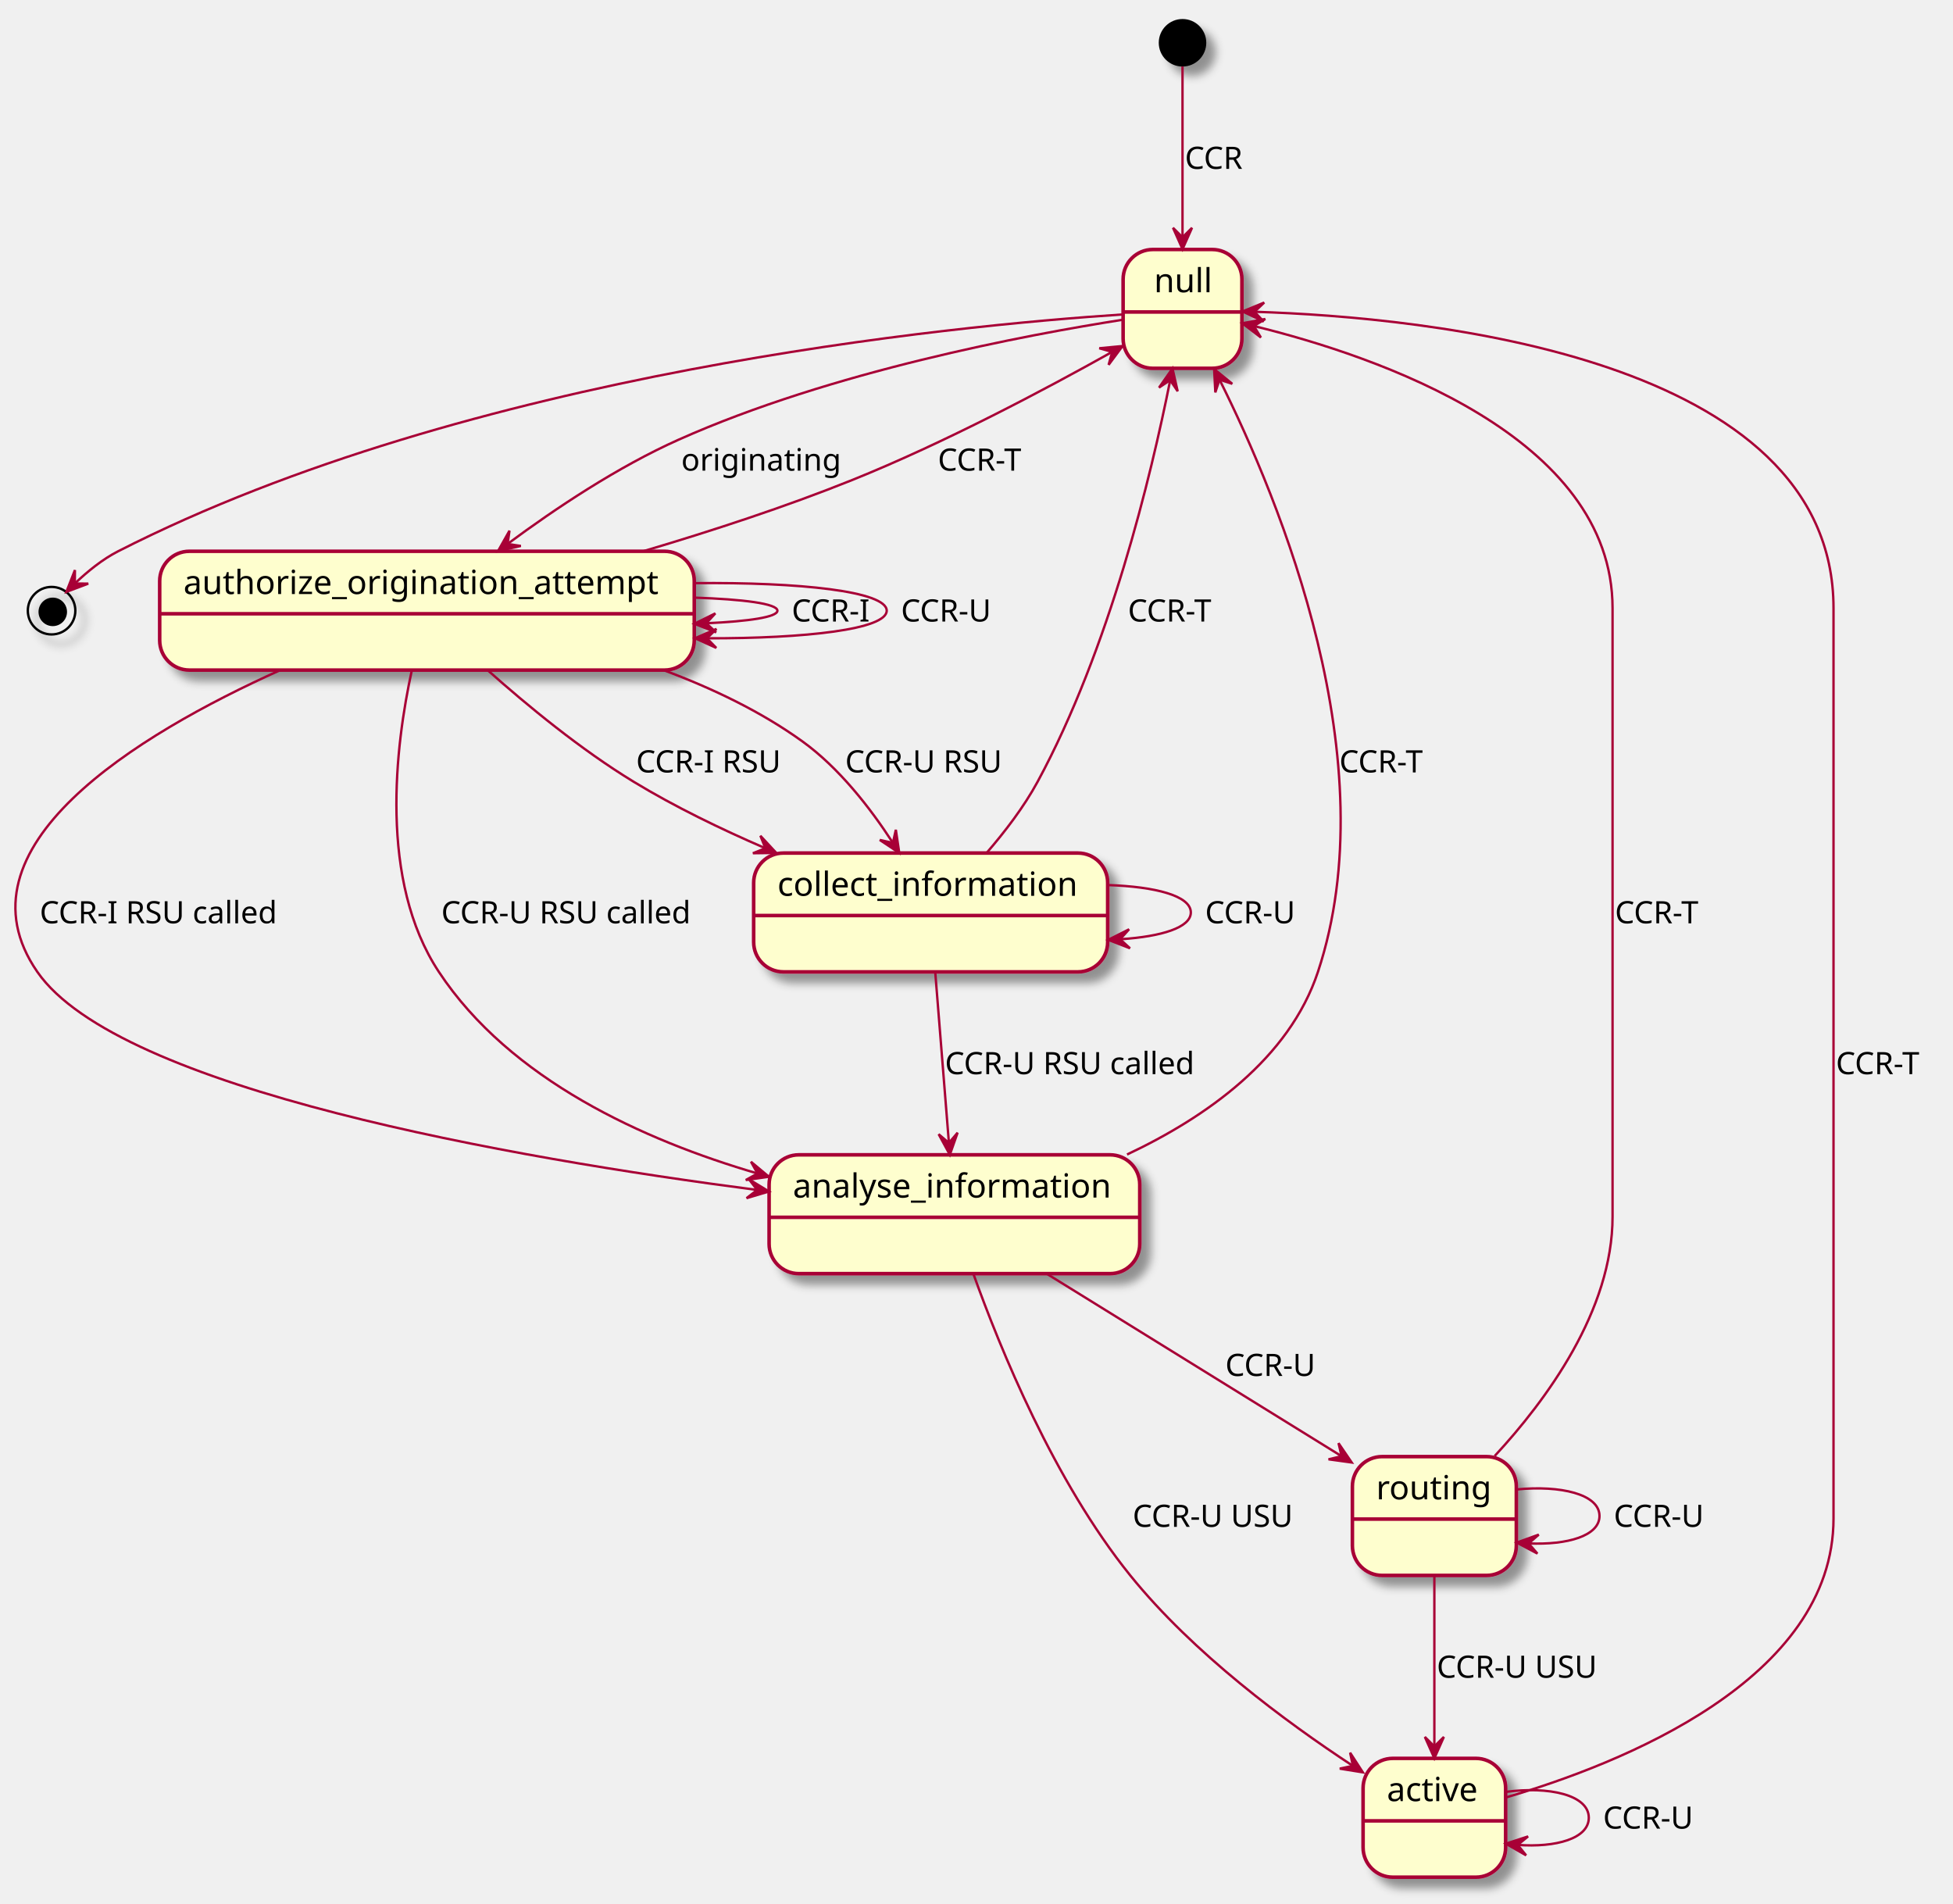
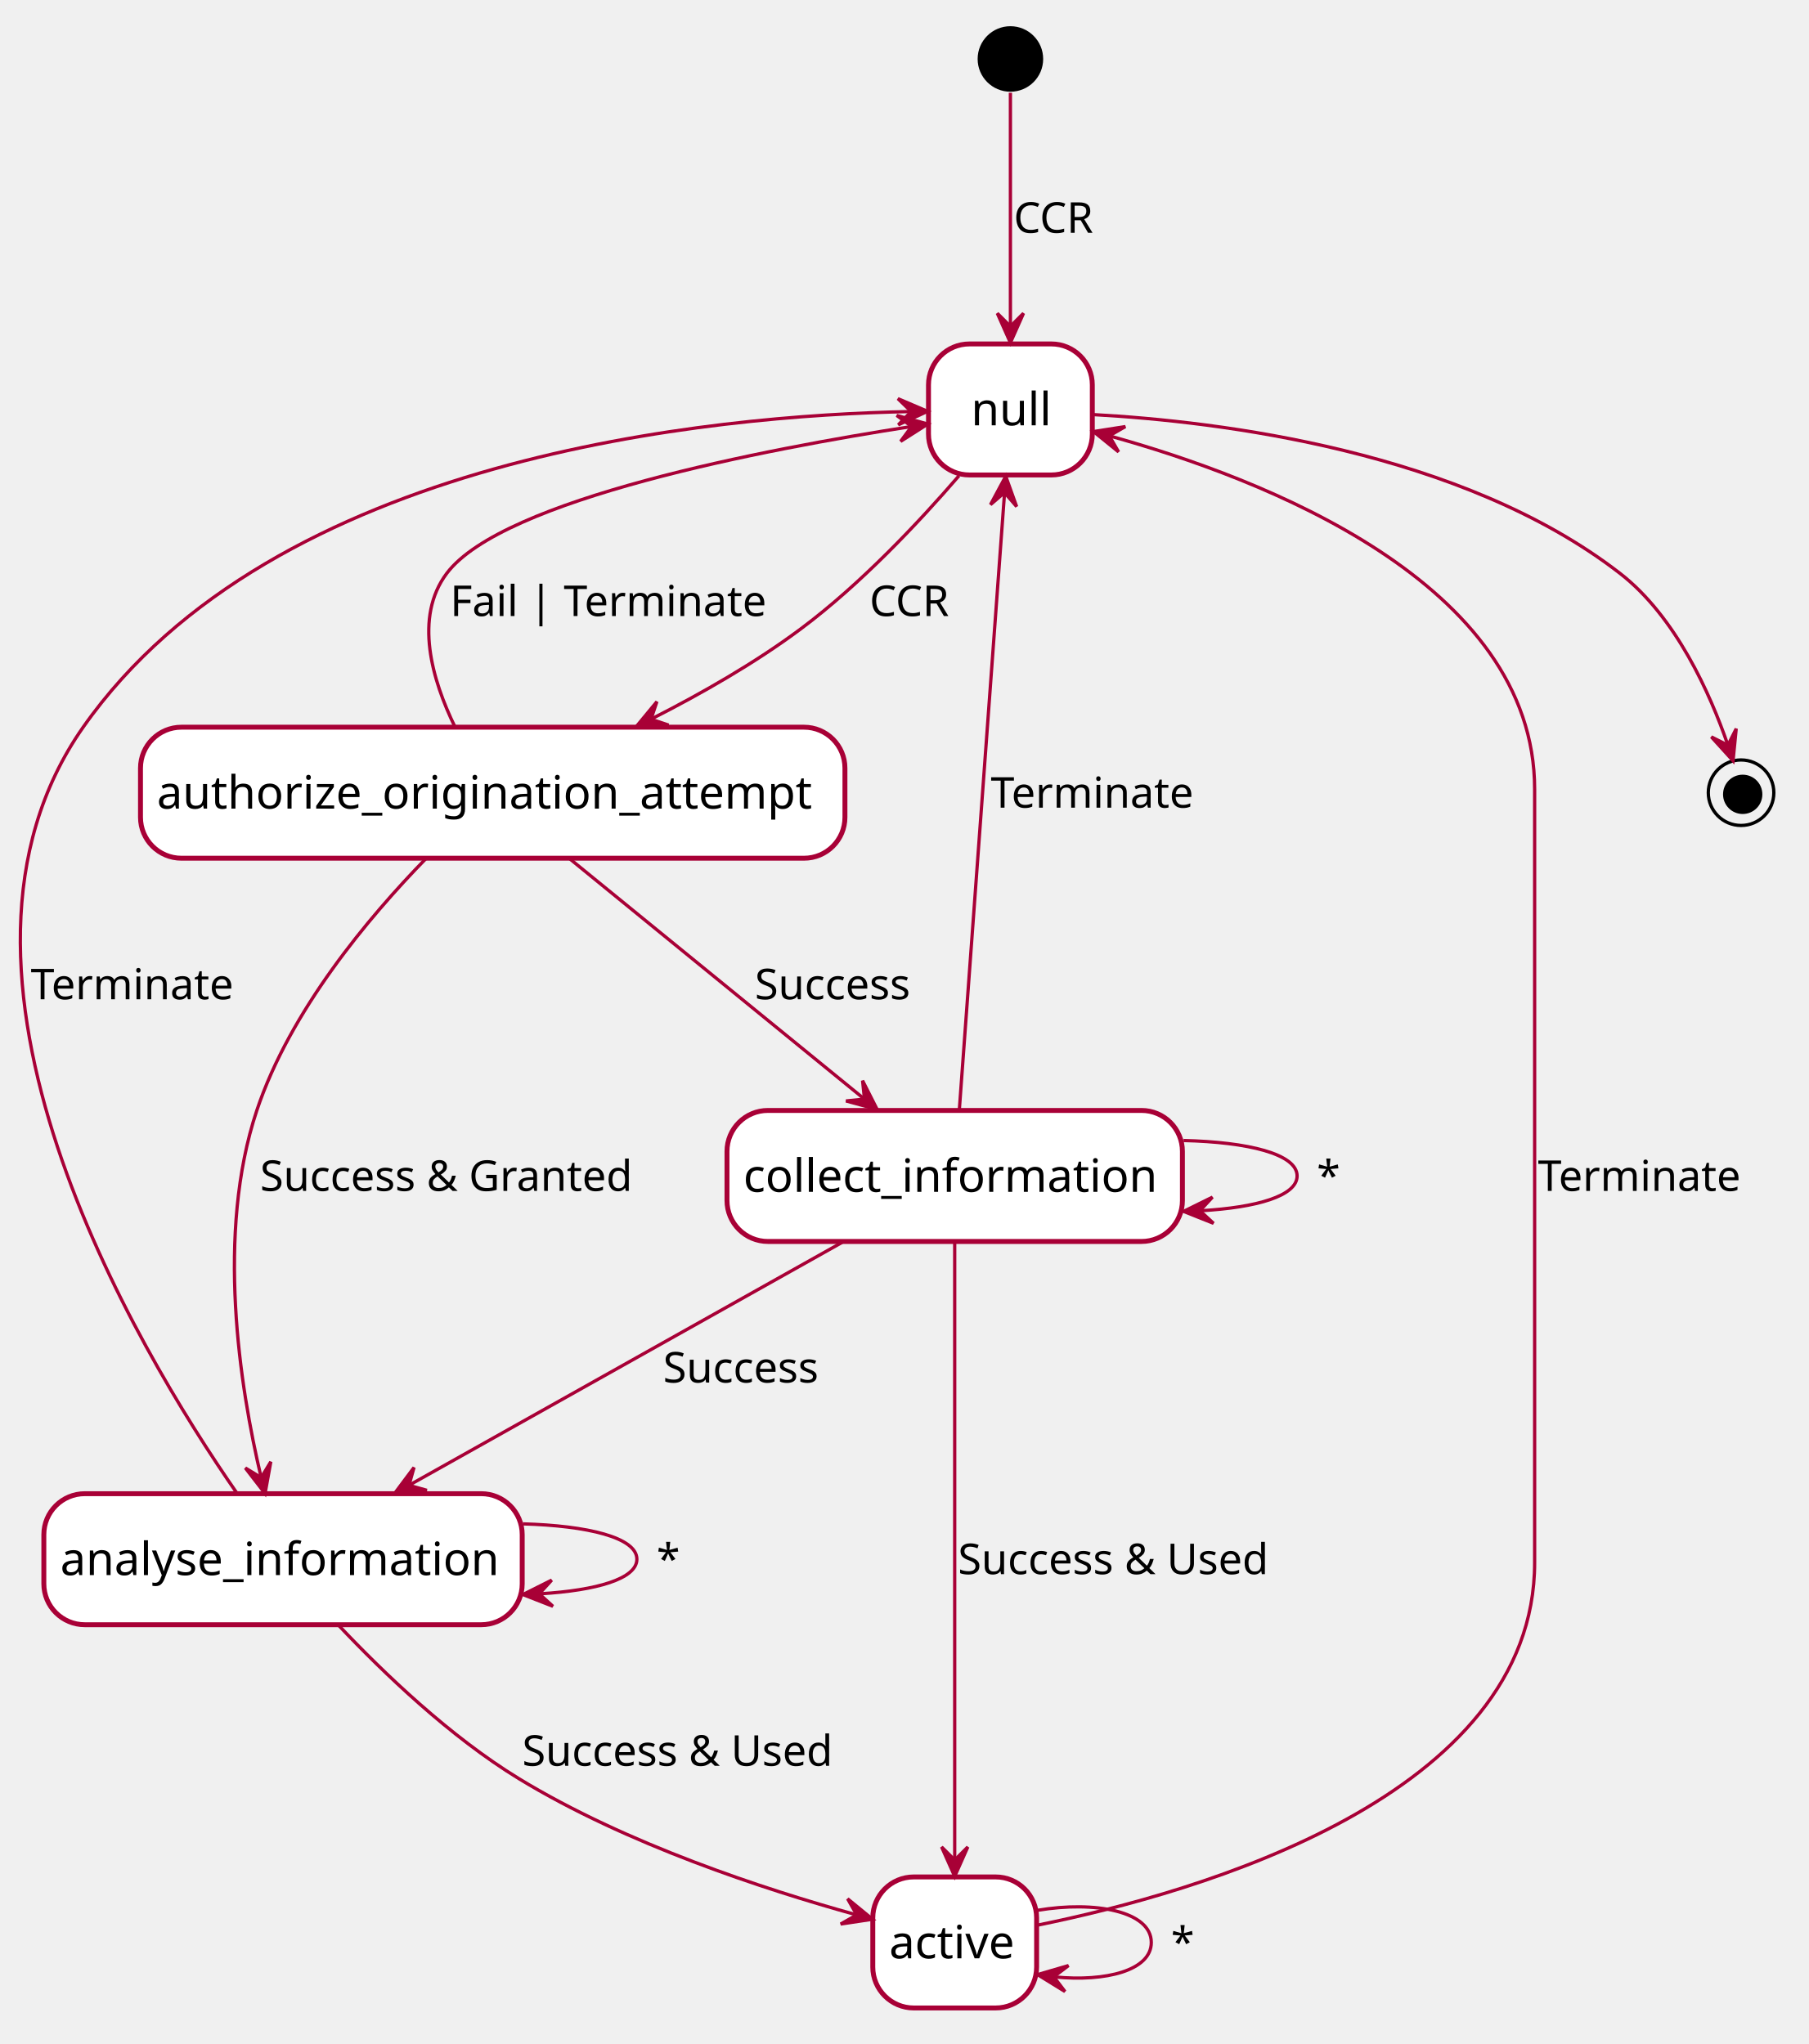
- <svg xmlns="http://www.w3.org/2000/svg" contentScriptType="application/ecmascript" contentStyleType="text/css" height="801px" preserveAspectRatio="none" style="width:822px;height:801px;" version="1.1" viewBox="0 0 822 801" width="822px" zoomAndPan="magnify">
-   <defs>
-     <filter height="300%" id="f18qhv3fyrsnor" width="300%" x="-1" y="-1">
-       <feGaussianBlur result="blurOut" stdDeviation="2.0" />
-       <feColorMatrix in="blurOut" result="blurOut2" type="matrix" values="0 0 0 0 0 0 0 0 0 0 0 0 0 0 0 0 0 0 .4 0" />
-       <feOffset dx="4.0" dy="4.0" in="blurOut2" result="blurOut3" />
-       <feBlend in="SourceGraphic" in2="blurOut3" mode="normal" />
-     </filter>
-   </defs>
+ <svg xmlns="http://www.w3.org/2000/svg" contentScriptType="application/ecmascript" contentStyleType="text/css" height="624px" preserveAspectRatio="none" style="width:552px;height:624px;" version="1.1" viewBox="0 0 552 624" width="552px" zoomAndPan="magnify">
+   <defs />
  <g>
-     <ellipse cx="497.71" cy="18" fill="#000000" filter="url(#f18qhv3fyrsnor)" rx="10" ry="10" style="stroke: none; stroke-width: 1.0;" />
-     <ellipse cx="21.71" cy="257" fill="none" filter="url(#f18qhv3fyrsnor)" rx="10" ry="10" style="stroke: #000000; stroke-width: 1.0;" />
-     <ellipse cx="22.21" cy="257.5" fill="#000000" rx="6" ry="6" style="stroke: none; stroke-width: 1.0;" />
-     <rect fill="#FEFECE" filter="url(#f18qhv3fyrsnor)" height="50" rx="12.5" ry="12.5" style="stroke: #A80036; stroke-width: 1.5;" width="50" x="472.71" y="105" />
-     <line style="stroke: #A80036; stroke-width: 1.5;" x1="472.71" x2="522.71" y1="131.297" y2="131.297" />
-     <text fill="#000000" font-family="sans-serif" font-size="14" lengthAdjust="spacingAndGlyphs" textLength="24" x="485.71" y="122.995">null</text>
-     <rect fill="#FEFECE" filter="url(#f18qhv3fyrsnor)" height="50" rx="12.5" ry="12.5" style="stroke: #A80036; stroke-width: 1.5;" width="225" x="67.21" y="232" />
-     <line style="stroke: #A80036; stroke-width: 1.5;" x1="67.21" x2="292.21" y1="258.297" y2="258.297" />
-     <text fill="#000000" font-family="sans-serif" font-size="14" lengthAdjust="spacingAndGlyphs" textLength="205" x="77.21" y="249.995">authorize_origination_attempt</text>
-     <rect fill="#FEFECE" filter="url(#f18qhv3fyrsnor)" height="50" rx="12.5" ry="12.5" style="stroke: #A80036; stroke-width: 1.5;" width="149" x="317.21" y="359" />
-     <line style="stroke: #A80036; stroke-width: 1.5;" x1="317.21" x2="466.21" y1="385.297" y2="385.297" />
-     <text fill="#000000" font-family="sans-serif" font-size="14" lengthAdjust="spacingAndGlyphs" textLength="129" x="327.21" y="376.995">collect_information</text>
-     <rect fill="#FEFECE" filter="url(#f18qhv3fyrsnor)" height="50" rx="12.5" ry="12.5" style="stroke: #A80036; stroke-width: 1.5;" width="156" x="323.71" y="486" />
-     <line style="stroke: #A80036; stroke-width: 1.5;" x1="323.71" x2="479.71" y1="512.297" y2="512.297" />
-     <text fill="#000000" font-family="sans-serif" font-size="14" lengthAdjust="spacingAndGlyphs" textLength="136" x="333.71" y="503.995">analyse_information</text>
-     <rect fill="#FEFECE" filter="url(#f18qhv3fyrsnor)" height="50" rx="12.5" ry="12.5" style="stroke: #A80036; stroke-width: 1.5;" width="69" x="569.21" y="613" />
-     <line style="stroke: #A80036; stroke-width: 1.5;" x1="569.21" x2="638.21" y1="639.297" y2="639.297" />
-     <text fill="#000000" font-family="sans-serif" font-size="14" lengthAdjust="spacingAndGlyphs" textLength="49" x="579.21" y="630.995">routing</text>
-     <rect fill="#FEFECE" filter="url(#f18qhv3fyrsnor)" height="50" rx="12.5" ry="12.5" style="stroke: #A80036; stroke-width: 1.5;" width="60" x="573.71" y="740" />
-     <line style="stroke: #A80036; stroke-width: 1.5;" x1="573.71" x2="633.71" y1="766.297" y2="766.297" />
-     <text fill="#000000" font-family="sans-serif" font-size="14" lengthAdjust="spacingAndGlyphs" textLength="40" x="583.71" y="757.995">active</text>
-     <path d="M497.71,28 C497.71,43.46 497.71,75.68 497.71,99.6 " fill="none" id="*start-null" style="stroke: #A80036; stroke-width: 1.0;" />
-     <polygon fill="#A80036" points="497.71,104.87,501.71,95.87,497.71,99.87,493.71,95.87,497.71,104.87" style="stroke: #A80036; stroke-width: 1.0;" />
-     <text fill="#000000" font-family="sans-serif" font-size="13" lengthAdjust="spacingAndGlyphs" textLength="26" x="498.71" y="71.067">CCR</text>
-     <path d="M472.64,134.55 C432.01,140.91 349.87,156.36 285.71,185 C260.03,196.46 233.74,214.02 213.77,228.81 " fill="none" id="null-authorize_origination_attempt" style="stroke: #A80036; stroke-width: 1.0;" />
-     <polygon fill="#A80036" points="209.61,231.92,219.219,229.758,213.622,228.936,214.444,223.339,209.61,231.92" style="stroke: #A80036; stroke-width: 1.0;" />
-     <text fill="#000000" font-family="sans-serif" font-size="13" lengthAdjust="spacingAndGlyphs" textLength="67" x="286.71" y="198.067">originating</text>
-     <path d="M270.94,231.91 C299.42,223.48 330.7,213.27 358.71,202 C397.56,186.36 440.17,163.73 467.83,148.24 " fill="none" id="authorize_origination_attempt-null" style="stroke: #A80036; stroke-width: 1.0;" />
-     <polygon fill="#A80036" points="472.48,145.63,462.676,146.567,468.125,148.086,466.606,153.535,472.48,145.63" style="stroke: #A80036; stroke-width: 1.0;" />
-     <text fill="#000000" font-family="sans-serif" font-size="13" lengthAdjust="spacingAndGlyphs" textLength="38" x="394.71" y="198.067">CCR-T</text>
-     <path d="M472.46,132.34 C401.84,136.99 197.81,156.5 49.71,232 C43.11,235.36 36.76,240.58 31.78,245.3 " fill="none" id="null-*end" style="stroke: #A80036; stroke-width: 1.0;" />
-     <polygon fill="#A80036" points="27.94,249.09,37.154,245.61,31.497,245.576,31.531,239.919,27.94,249.09" style="stroke: #A80036; stroke-width: 1.0;" />
-     <path d="M205.31,282.09 C221.93,296.9 244.55,315.53 266.71,329 C283.93,339.47 303.55,348.96 322.06,356.95 " fill="none" id="authorize_origination_attempt-collect_information" style="stroke: #A80036; stroke-width: 1.0;" />
-     <polygon fill="#A80036" points="326.74,358.95,320.043,351.728,322.144,356.98,316.892,359.081,326.74,358.95" style="stroke: #A80036; stroke-width: 1.0;" />
-     <text fill="#000000" font-family="sans-serif" font-size="13" lengthAdjust="spacingAndGlyphs" textLength="65" x="267.71" y="325.067">CCR-I RSU</text>
-     <path d="M279.35,282.04 C299.77,289.64 320.31,299.45 337.71,312 C353.19,323.17 366.28,340.04 375.69,354.53 " fill="none" id="authorize_origination_attempt-collect_information" style="stroke: #A80036; stroke-width: 1.0;" />
-     <polygon fill="#A80036" points="378.49,358.95,377.05,349.207,375.813,354.727,370.293,353.49,378.49,358.95" style="stroke: #A80036; stroke-width: 1.0;" />
-     <text fill="#000000" font-family="sans-serif" font-size="13" lengthAdjust="spacingAndGlyphs" textLength="72" x="355.71" y="325.067">CCR-U RSU</text>
-     <path d="M117.94,282.02 C57.52,309.23 -20.53,356.66 15.71,409 C49.98,458.5 215.65,487.34 318.5,500.76 " fill="none" id="authorize_origination_attempt-analyse_information" style="stroke: #A80036; stroke-width: 1.0;" />
-     <polygon fill="#A80036" points="323.65,501.43,315.239,496.306,318.692,500.787,314.21,504.239,323.65,501.43" style="stroke: #A80036; stroke-width: 1.0;" />
-     <text fill="#000000" font-family="sans-serif" font-size="13" lengthAdjust="spacingAndGlyphs" textLength="106" x="16.71" y="388.567">CCR-I RSU called</text>
-     <path d="M173.35,282.01 C166.39,313.88 159.32,370.6 184.71,409 C214.78,454.49 271.05,479.89 318.76,493.83 " fill="none" id="authorize_origination_attempt-analyse_information" style="stroke: #A80036; stroke-width: 1.0;" />
-     <polygon fill="#A80036" points="323.64,495.23,316.08,488.917,318.831,493.86,313.889,496.611,323.64,495.23" style="stroke: #A80036; stroke-width: 1.0;" />
-     <text fill="#000000" font-family="sans-serif" font-size="13" lengthAdjust="spacingAndGlyphs" textLength="113" x="185.71" y="388.567">CCR-U RSU called</text>
-     <path d="M292.25,251.51 C312.8,252.2 327.21,254.03 327.21,257 C327.21,259.71 315.17,261.47 297.41,262.29 " fill="none" id="authorize_origination_attempt-authorize_origination_attempt" style="stroke: #A80036; stroke-width: 1.0;" />
-     <polygon fill="#A80036" points="292.25,262.49,301.403,266.126,297.246,262.29,301.082,258.132,292.25,262.49" style="stroke: #A80036; stroke-width: 1.0;" />
-     <text fill="#000000" font-family="sans-serif" font-size="13" lengthAdjust="spacingAndGlyphs" textLength="34" x="333.21" y="261.567">CCR-I</text>
-     <path d="M292.52,245.41 C336.31,244.96 373.21,248.83 373.21,257 C373.21,264.85 339.14,268.73 297.62,268.62 " fill="none" id="authorize_origination_attempt-authorize_origination_attempt" style="stroke: #A80036; stroke-width: 1.0;" />
-     <polygon fill="#A80036" points="292.52,268.59,301.485,272.667,297.52,268.633,301.554,264.667,292.52,268.59" style="stroke: #A80036; stroke-width: 1.0;" />
-     <text fill="#000000" font-family="sans-serif" font-size="13" lengthAdjust="spacingAndGlyphs" textLength="41" x="379.21" y="261.567">CCR-U</text>
-     <path d="M393.63,409.1 C395.27,429.59 397.63,459.08 399.38,480.88 " fill="none" id="collect_information-analyse_information" style="stroke: #A80036; stroke-width: 1.0;" />
-     <polygon fill="#A80036" points="399.78,485.97,403.047,476.679,399.38,480.986,395.073,477.319,399.78,485.97" style="stroke: #A80036; stroke-width: 1.0;" />
-     <text fill="#000000" font-family="sans-serif" font-size="13" lengthAdjust="spacingAndGlyphs" textLength="113" x="397.71" y="452.067">CCR-U RSU called</text>
-     <path d="M466.43,372.48 C486.22,373.14 501.21,376.98 501.21,384 C501.21,390.36 488.9,394.12 471.86,395.25 " fill="none" id="collect_information-collect_information" style="stroke: #A80036; stroke-width: 1.0;" />
-     <polygon fill="#A80036" points="466.43,395.52,475.614,399.077,471.424,395.277,475.225,391.087,466.43,395.52" style="stroke: #A80036; stroke-width: 1.0;" />
-     <text fill="#000000" font-family="sans-serif" font-size="13" lengthAdjust="spacingAndGlyphs" textLength="41" x="507.21" y="388.567">CCR-U</text>
-     <path d="M415.23,358.97 C422.91,350.1 430.95,339.62 436.71,329 C466.98,273.17 484.51,200.16 492.48,160.23 " fill="none" id="collect_information-null" style="stroke: #A80036; stroke-width: 1.0;" />
-     <polygon fill="#A80036" points="493.49,155.06,487.821,163.113,492.52,159.965,495.669,164.665,493.49,155.06" style="stroke: #A80036; stroke-width: 1.0;" />
-     <text fill="#000000" font-family="sans-serif" font-size="13" lengthAdjust="spacingAndGlyphs" textLength="38" x="474.71" y="261.567">CCR-T</text>
-     <path d="M409.7,536.12 C420.95,567.6 443.7,623.36 475.71,663 C502.21,695.82 541.23,724.66 569.22,743.03 " fill="none" id="analyse_information-active" style="stroke: #A80036; stroke-width: 1.0;" />
-     <polygon fill="#A80036" points="573.61,745.88,568.255,737.614,569.421,743.149,563.886,744.316,573.61,745.88" style="stroke: #A80036; stroke-width: 1.0;" />
-     <text fill="#000000" font-family="sans-serif" font-size="13" lengthAdjust="spacingAndGlyphs" textLength="74" x="476.71" y="642.567">CCR-U USU</text>
-     <path d="M440.65,536.1 C476.35,558.19 528.93,590.72 564.65,612.83 " fill="none" id="analyse_information-routing" style="stroke: #A80036; stroke-width: 1.0;" />
-     <polygon fill="#A80036" points="568.92,615.48,563.376,607.34,564.67,612.847,559.163,614.14,568.92,615.48" style="stroke: #A80036; stroke-width: 1.0;" />
-     <text fill="#000000" font-family="sans-serif" font-size="13" lengthAdjust="spacingAndGlyphs" textLength="41" x="515.71" y="579.067">CCR-U</text>
-     <path d="M474.37,485.86 C507.75,470.12 542.59,445.56 554.71,409 C584.05,320.48 538.84,210.88 513.28,159.76 " fill="none" id="analyse_information-null" style="stroke: #A80036; stroke-width: 1.0;" />
-     <polygon fill="#A80036" points="511.02,155.3,511.517,165.136,513.279,159.761,518.655,161.522,511.02,155.3" style="stroke: #A80036; stroke-width: 1.0;" />
-     <text fill="#000000" font-family="sans-serif" font-size="13" lengthAdjust="spacingAndGlyphs" textLength="38" x="563.71" y="325.067">CCR-T</text>
-     <path d="M603.71,663.1 C603.71,683.59 603.71,713.08 603.71,734.88 " fill="none" id="routing-active" style="stroke: #A80036; stroke-width: 1.0;" />
-     <polygon fill="#A80036" points="603.71,739.97,607.71,730.97,603.71,734.97,599.71,730.97,603.71,739.97" style="stroke: #A80036; stroke-width: 1.0;" />
-     <text fill="#000000" font-family="sans-serif" font-size="13" lengthAdjust="spacingAndGlyphs" textLength="74" x="604.71" y="706.067">CCR-U USU</text>
-     <path d="M638.39,626.82 C656.66,625.01 673.21,628.74 673.21,638 C673.21,646.4 659.61,650.24 643.47,649.54 " fill="none" id="routing-routing" style="stroke: #A80036; stroke-width: 1.0;" />
-     <polygon fill="#A80036" points="638.39,649.18,647.081,653.813,643.377,649.537,647.653,645.833,638.39,649.18" style="stroke: #A80036; stroke-width: 1.0;" />
-     <text fill="#000000" font-family="sans-serif" font-size="13" lengthAdjust="spacingAndGlyphs" textLength="41" x="679.21" y="642.567">CCR-U</text>
-     <path d="M629.1,612.75 C650.86,589.26 678.71,551.48 678.71,512 C678.71,256 678.71,256 678.71,256 C678.71,183.63 579.54,149.91 528.01,137.27 " fill="none" id="routing-null" style="stroke: #A80036; stroke-width: 1.0;" />
-     <polygon fill="#A80036" points="522.87,136.05,530.698,142.027,527.734,137.209,532.552,134.245,522.87,136.05" style="stroke: #A80036; stroke-width: 1.0;" />
-     <text fill="#000000" font-family="sans-serif" font-size="13" lengthAdjust="spacingAndGlyphs" textLength="38" x="679.71" y="388.567">CCR-T</text>
-     <path d="M633.74,756.47 C682.06,742.35 771.71,706.98 771.71,639 C771.71,256 771.71,256 771.71,256 C771.71,150.01 599.89,133.5 528.37,131.22 " fill="none" id="active-null" style="stroke: #A80036; stroke-width: 1.0;" />
-     <polygon fill="#A80036" points="522.99,131.07,531.872,135.326,527.988,131.213,532.101,127.329,522.99,131.07" style="stroke: #A80036; stroke-width: 1.0;" />
-     <text fill="#000000" font-family="sans-serif" font-size="13" lengthAdjust="spacingAndGlyphs" textLength="38" x="772.71" y="452.067">CCR-T</text>
-     <path d="M633.79,754.1 C651.78,751.68 668.71,755.31 668.71,765 C668.71,773.78 654.8,777.59 638.81,776.42 " fill="none" id="active-active" style="stroke: #A80036; stroke-width: 1.0;" />
-     <polygon fill="#A80036" points="633.79,775.9,642.332,780.802,638.764,776.413,643.153,772.845,633.79,775.9" style="stroke: #A80036; stroke-width: 1.0;" />
-     <text fill="#000000" font-family="sans-serif" font-size="13" lengthAdjust="spacingAndGlyphs" textLength="41" x="674.71" y="769.567">CCR-U</text>
+     <rect fill="#FFFFFF" height="40" rx="12.5" ry="12.5" style="stroke: #A80036; stroke-width: 1.5;" width="50" x="283.38" y="105" />
+     <text fill="#000000" font-family="sans-serif" font-size="14" lengthAdjust="spacingAndGlyphs" textLength="24" x="296.38" y="129.847">null</text>
+     <rect fill="#FFFFFF" height="40" rx="12.5" ry="12.5" style="stroke: #A80036; stroke-width: 1.5;" width="215" x="42.88" y="222" />
+     <text fill="#000000" font-family="sans-serif" font-size="14" lengthAdjust="spacingAndGlyphs" textLength="205" x="47.88" y="246.847">authorize_origination_attempt</text>
+     <rect fill="#FFFFFF" height="40" rx="12.5" ry="12.5" style="stroke: #A80036; stroke-width: 1.5;" width="139" x="221.88" y="339" />
+     <text fill="#000000" font-family="sans-serif" font-size="14" lengthAdjust="spacingAndGlyphs" textLength="129" x="226.88" y="363.847">collect_information</text>
+     <rect fill="#FFFFFF" height="40" rx="12.5" ry="12.5" style="stroke: #A80036; stroke-width: 1.5;" width="146" x="13.38" y="456" />
+     <text fill="#000000" font-family="sans-serif" font-size="14" lengthAdjust="spacingAndGlyphs" textLength="136" x="18.38" y="480.847">analyse_information</text>
+     <rect fill="#FFFFFF" height="40" rx="12.5" ry="12.5" style="stroke: #A80036; stroke-width: 1.5;" width="50" x="266.38" y="573" />
+     <text fill="#000000" font-family="sans-serif" font-size="14" lengthAdjust="spacingAndGlyphs" textLength="40" x="271.38" y="597.847">active</text>
+     <ellipse cx="308.38" cy="18" fill="#000000" rx="10" ry="10" style="stroke: none; stroke-width: 1.0;" />
+     <ellipse cx="531.38" cy="242" fill="none" rx="10" ry="10" style="stroke: #000000; stroke-width: 1.0;" />
+     <ellipse cx="531.88" cy="242.5" fill="#000000" rx="6" ry="6" style="stroke: none; stroke-width: 1.0;" />
+     <path d="M308.38,28.32 C308.38,44.12 308.38,76.65 308.38,99.38 " fill="none" id="*start-null" style="stroke: #A80036; stroke-width: 1.0;" />
+     <polygon fill="#A80036" points="308.38,104.64,312.38,95.64,308.38,99.64,304.38,95.64,308.38,104.64" style="stroke: #A80036; stroke-width: 1.0;" />
+     <text fill="#000000" font-family="sans-serif" font-size="13" lengthAdjust="spacingAndGlyphs" textLength="26" x="309.38" y="71.067">CCR</text>
+     <path d="M292.68,145.25 C280.51,159.36 262.68,178.36 244.38,192 C230.48,202.37 214.07,211.74 198.89,219.45 " fill="none" id="null-authorize_origination_attempt" style="stroke: #A80036; stroke-width: 1.0;" />
+     <polygon fill="#A80036" points="194.22,221.79,204.059,221.355,198.695,219.56,200.491,214.195,194.22,221.79" style="stroke: #A80036; stroke-width: 1.0;" />
+     <text fill="#000000" font-family="sans-serif" font-size="13" lengthAdjust="spacingAndGlyphs" textLength="26" x="265.38" y="188.067">CCR</text>
+     <path d="M138.85,221.89 C131.92,207.66 126.22,188.46 136.38,175 C153.45,152.39 233.57,137.12 278.19,130.21 " fill="none" id="authorize_origination_attempt-null" style="stroke: #A80036; stroke-width: 1.0;" />
+     <polygon fill="#A80036" points="283.18,129.45,273.685,126.832,278.236,130.193,274.874,134.743,283.18,129.45" style="stroke: #A80036; stroke-width: 1.0;" />
+     <text fill="#000000" font-family="sans-serif" font-size="13" lengthAdjust="spacingAndGlyphs" textLength="98" x="137.38" y="188.067">Fail | Terminate</text>
+     <path d="M333.66,126.57 C372.18,128.68 446.19,137.7 494.38,175 C511.59,188.32 522.02,212.04 527.24,227.12 " fill="none" id="null-*end" style="stroke: #A80036; stroke-width: 1.0;" />
+     <polygon fill="#A80036" points="528.93,232.25,529.905,222.45,527.362,227.502,522.309,224.959,528.93,232.25" style="stroke: #A80036; stroke-width: 1.0;" />
+     <path d="M130.03,262.08 C112.52,280.01 88.53,308.56 78.38,339 C65.85,376.6 73.15,423.25 79.69,450.99 " fill="none" id="authorize_origination_attempt-analyse_information" style="stroke: #A80036; stroke-width: 1.0;" />
+     <polygon fill="#A80036" points="80.9,455.94,82.651,446.248,79.714,451.083,74.88,448.145,80.9,455.94" style="stroke: #A80036; stroke-width: 1.0;" />
+     <text fill="#000000" font-family="sans-serif" font-size="13" lengthAdjust="spacingAndGlyphs" textLength="124" x="79.38" y="363.567">Success &amp; Granted</text>
+     <path d="M173.98,262.25 C198.69,282.4 237.46,314.02 263.62,335.36 " fill="none" id="authorize_origination_attempt-collect_information" style="stroke: #A80036; stroke-width: 1.0;" />
+     <polygon fill="#A80036" points="267.71,338.69,263.263,329.902,263.835,335.53,258.207,336.102,267.71,338.69" style="stroke: #A80036; stroke-width: 1.0;" />
+     <text fill="#000000" font-family="sans-serif" font-size="13" lengthAdjust="spacingAndGlyphs" textLength="53" x="230.38" y="305.067">Success</text>
+     <path d="M291.38,379.38 C291.38,421.54 291.38,521.48 291.38,567.73 " fill="none" id="collect_information-active" style="stroke: #A80036; stroke-width: 1.0;" />
+     <polygon fill="#A80036" points="291.38,572.84,295.38,563.84,291.38,567.84,287.38,563.84,291.38,572.84" style="stroke: #A80036; stroke-width: 1.0;" />
+     <text fill="#000000" font-family="sans-serif" font-size="13" lengthAdjust="spacingAndGlyphs" textLength="105" x="292.38" y="480.567">Success &amp; Used</text>
+     <path d="M257.07,379.25 C220.6,399.71 163.04,432 125.01,453.33 " fill="none" id="collect_information-analyse_information" style="stroke: #A80036; stroke-width: 1.0;" />
+     <polygon fill="#A80036" points="120.47,455.88,130.276,454.968,124.831,453.435,126.364,447.99,120.47,455.88" style="stroke: #A80036; stroke-width: 1.0;" />
+     <text fill="#000000" font-family="sans-serif" font-size="13" lengthAdjust="spacingAndGlyphs" textLength="53" x="202.38" y="422.067">Success</text>
+     <path d="M361.22,348.18 C380.83,348.65 395.88,352.26 395.88,359 C395.88,365.11 383.52,368.64 366.61,369.61 " fill="none" id="collect_information-collect_information" style="stroke: #A80036; stroke-width: 1.0;" />
+     <polygon fill="#A80036" points="361.22,369.82,370.373,373.457,366.216,369.62,370.053,365.464,361.22,369.82" style="stroke: #A80036; stroke-width: 1.0;" />
+     <text fill="#000000" font-family="sans-serif" font-size="13" lengthAdjust="spacingAndGlyphs" textLength="7" x="401.88" y="363.567">*</text>
+     <path d="M292.79,338.84 C295.86,296.88 303.19,196.95 306.59,150.51 " fill="none" id="collect_information-null" style="stroke: #A80036; stroke-width: 1.0;" />
+     <polygon fill="#A80036" points="306.96,145.38,302.302,154.058,306.589,150.366,310.28,154.652,306.96,145.38" style="stroke: #A80036; stroke-width: 1.0;" />
+     <text fill="#000000" font-family="sans-serif" font-size="13" lengthAdjust="spacingAndGlyphs" textLength="65" x="302.38" y="246.567">Terminate</text>
+     <path d="M103.41,496.25 C117.08,510.73 137.39,530.2 158.38,543 C191.12,562.96 233.27,576.77 261.25,584.53 " fill="none" id="analyse_information-active" style="stroke: #A80036; stroke-width: 1.0;" />
+     <polygon fill="#A80036" points="266.31,585.91,258.694,579.666,261.489,584.584,256.571,587.379,266.31,585.91" style="stroke: #A80036; stroke-width: 1.0;" />
+     <text fill="#000000" font-family="sans-serif" font-size="13" lengthAdjust="spacingAndGlyphs" textLength="105" x="159.38" y="539.067">Success &amp; Used</text>
+     <path d="M159.58,465.21 C179.34,465.77 194.38,469.37 194.38,476 C194.38,482.01 182.03,485.52 165,486.55 " fill="none" id="analyse_information-analyse_information" style="stroke: #A80036; stroke-width: 1.0;" />
+     <polygon fill="#A80036" points="159.58,486.79,168.754,490.374,164.575,486.561,168.387,482.382,159.58,486.79" style="stroke: #A80036; stroke-width: 1.0;" />
+     <text fill="#000000" font-family="sans-serif" font-size="13" lengthAdjust="spacingAndGlyphs" textLength="7" x="200.38" y="480.567">*</text>
+     <path d="M72.39,455.95 C41.25,411.05 -27.02,296.72 25.38,222 C83.51,139.12 217.42,126.81 277.84,125.64 " fill="none" id="analyse_information-null" style="stroke: #A80036; stroke-width: 1.0;" />
+     <polygon fill="#A80036" points="283.1,125.57,274.044,121.699,278.101,125.641,274.158,129.698,283.1,125.57" style="stroke: #A80036; stroke-width: 1.0;" />
+     <text fill="#000000" font-family="sans-serif" font-size="13" lengthAdjust="spacingAndGlyphs" textLength="65" x="9.38" y="305.067">Terminate</text>
+     <path d="M316.66,583.19 C334.16,580.21 351.38,583.48 351.38,593 C351.38,601.55 337.48,605.06 321.97,603.53 " fill="none" id="active-active" style="stroke: #A80036; stroke-width: 1.0;" />
+     <polygon fill="#A80036" points="316.66,602.81,325.042,607.982,321.615,603.481,326.115,600.054,316.66,602.81" style="stroke: #A80036; stroke-width: 1.0;" />
+     <text fill="#000000" font-family="sans-serif" font-size="13" lengthAdjust="spacingAndGlyphs" textLength="7" x="357.38" y="597.567">*</text>
+     <path d="M316.74,587.7 C365.69,577.78 468.38,548.46 468.38,477 C468.38,241 468.38,241 468.38,241 C468.38,177.79 385.04,145.92 338.65,133.08 " fill="none" id="active-null" style="stroke: #A80036; stroke-width: 1.0;" />
+     <polygon fill="#A80036" points="333.74,131.75,341.391,137.952,338.568,133.05,343.47,130.227,333.74,131.75" style="stroke: #A80036; stroke-width: 1.0;" />
+     <text fill="#000000" font-family="sans-serif" font-size="13" lengthAdjust="spacingAndGlyphs" textLength="65" x="469.38" y="363.567">Terminate</text>
  </g>
</svg>
